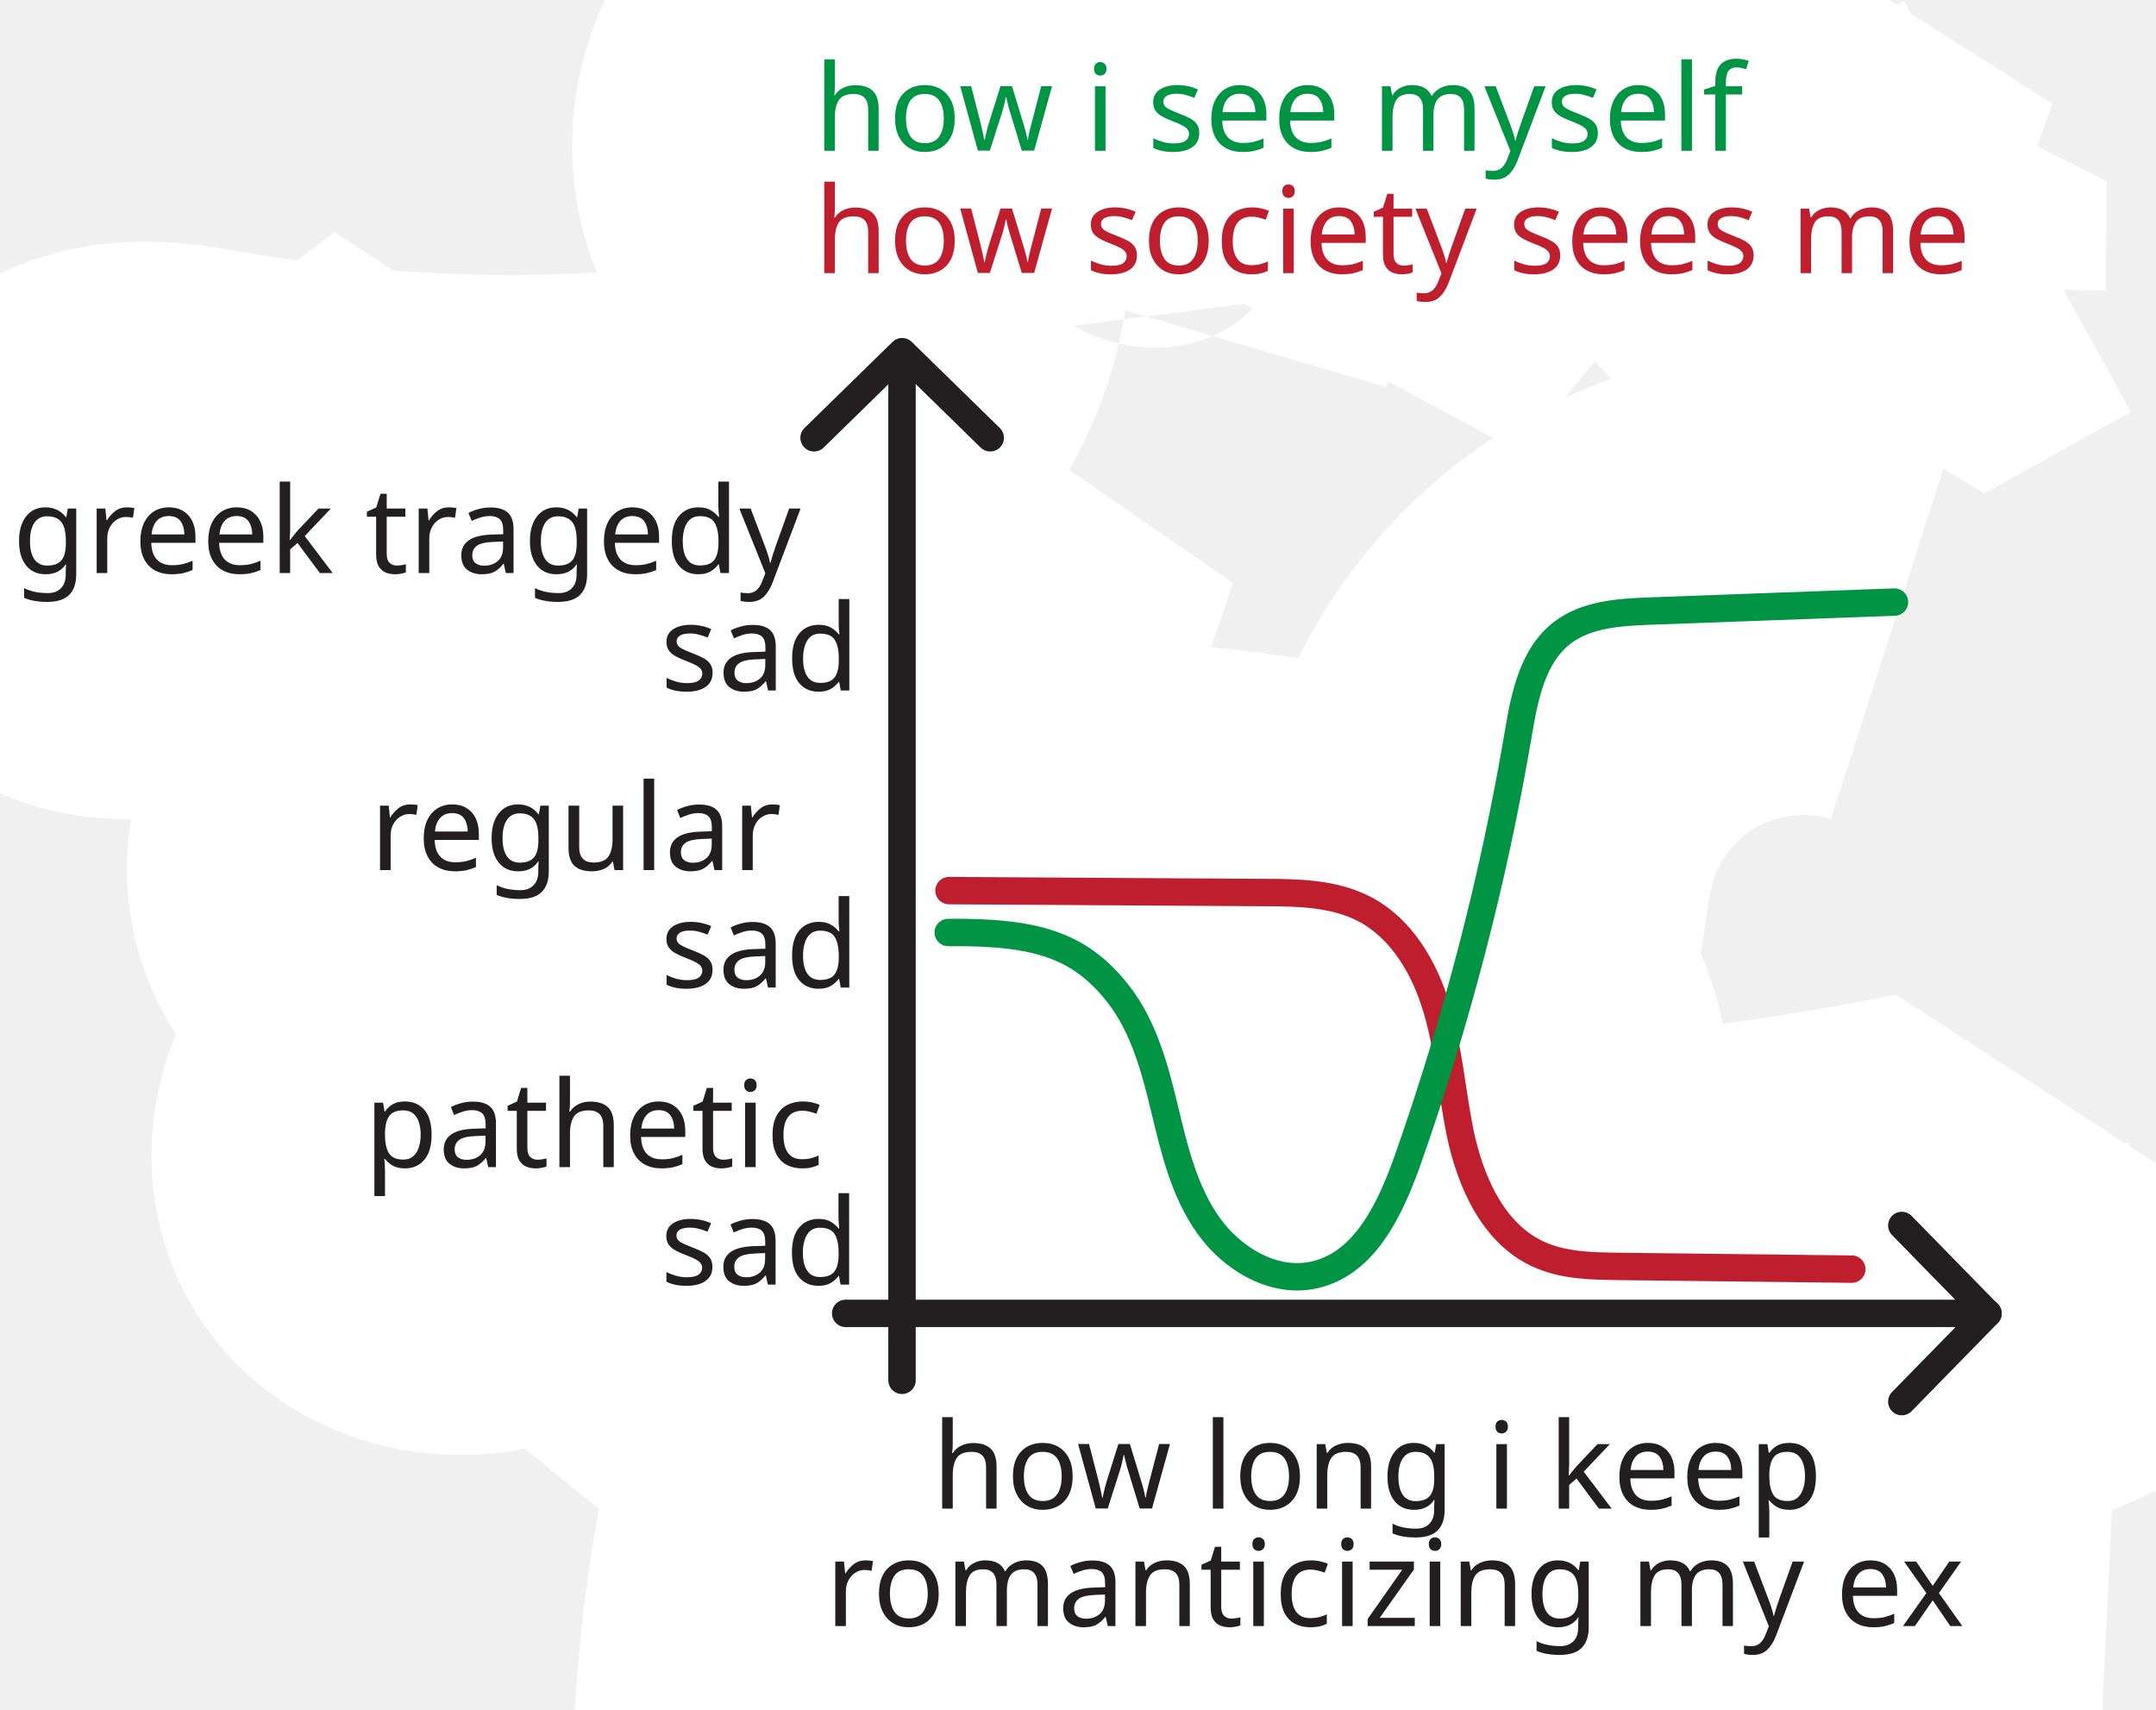
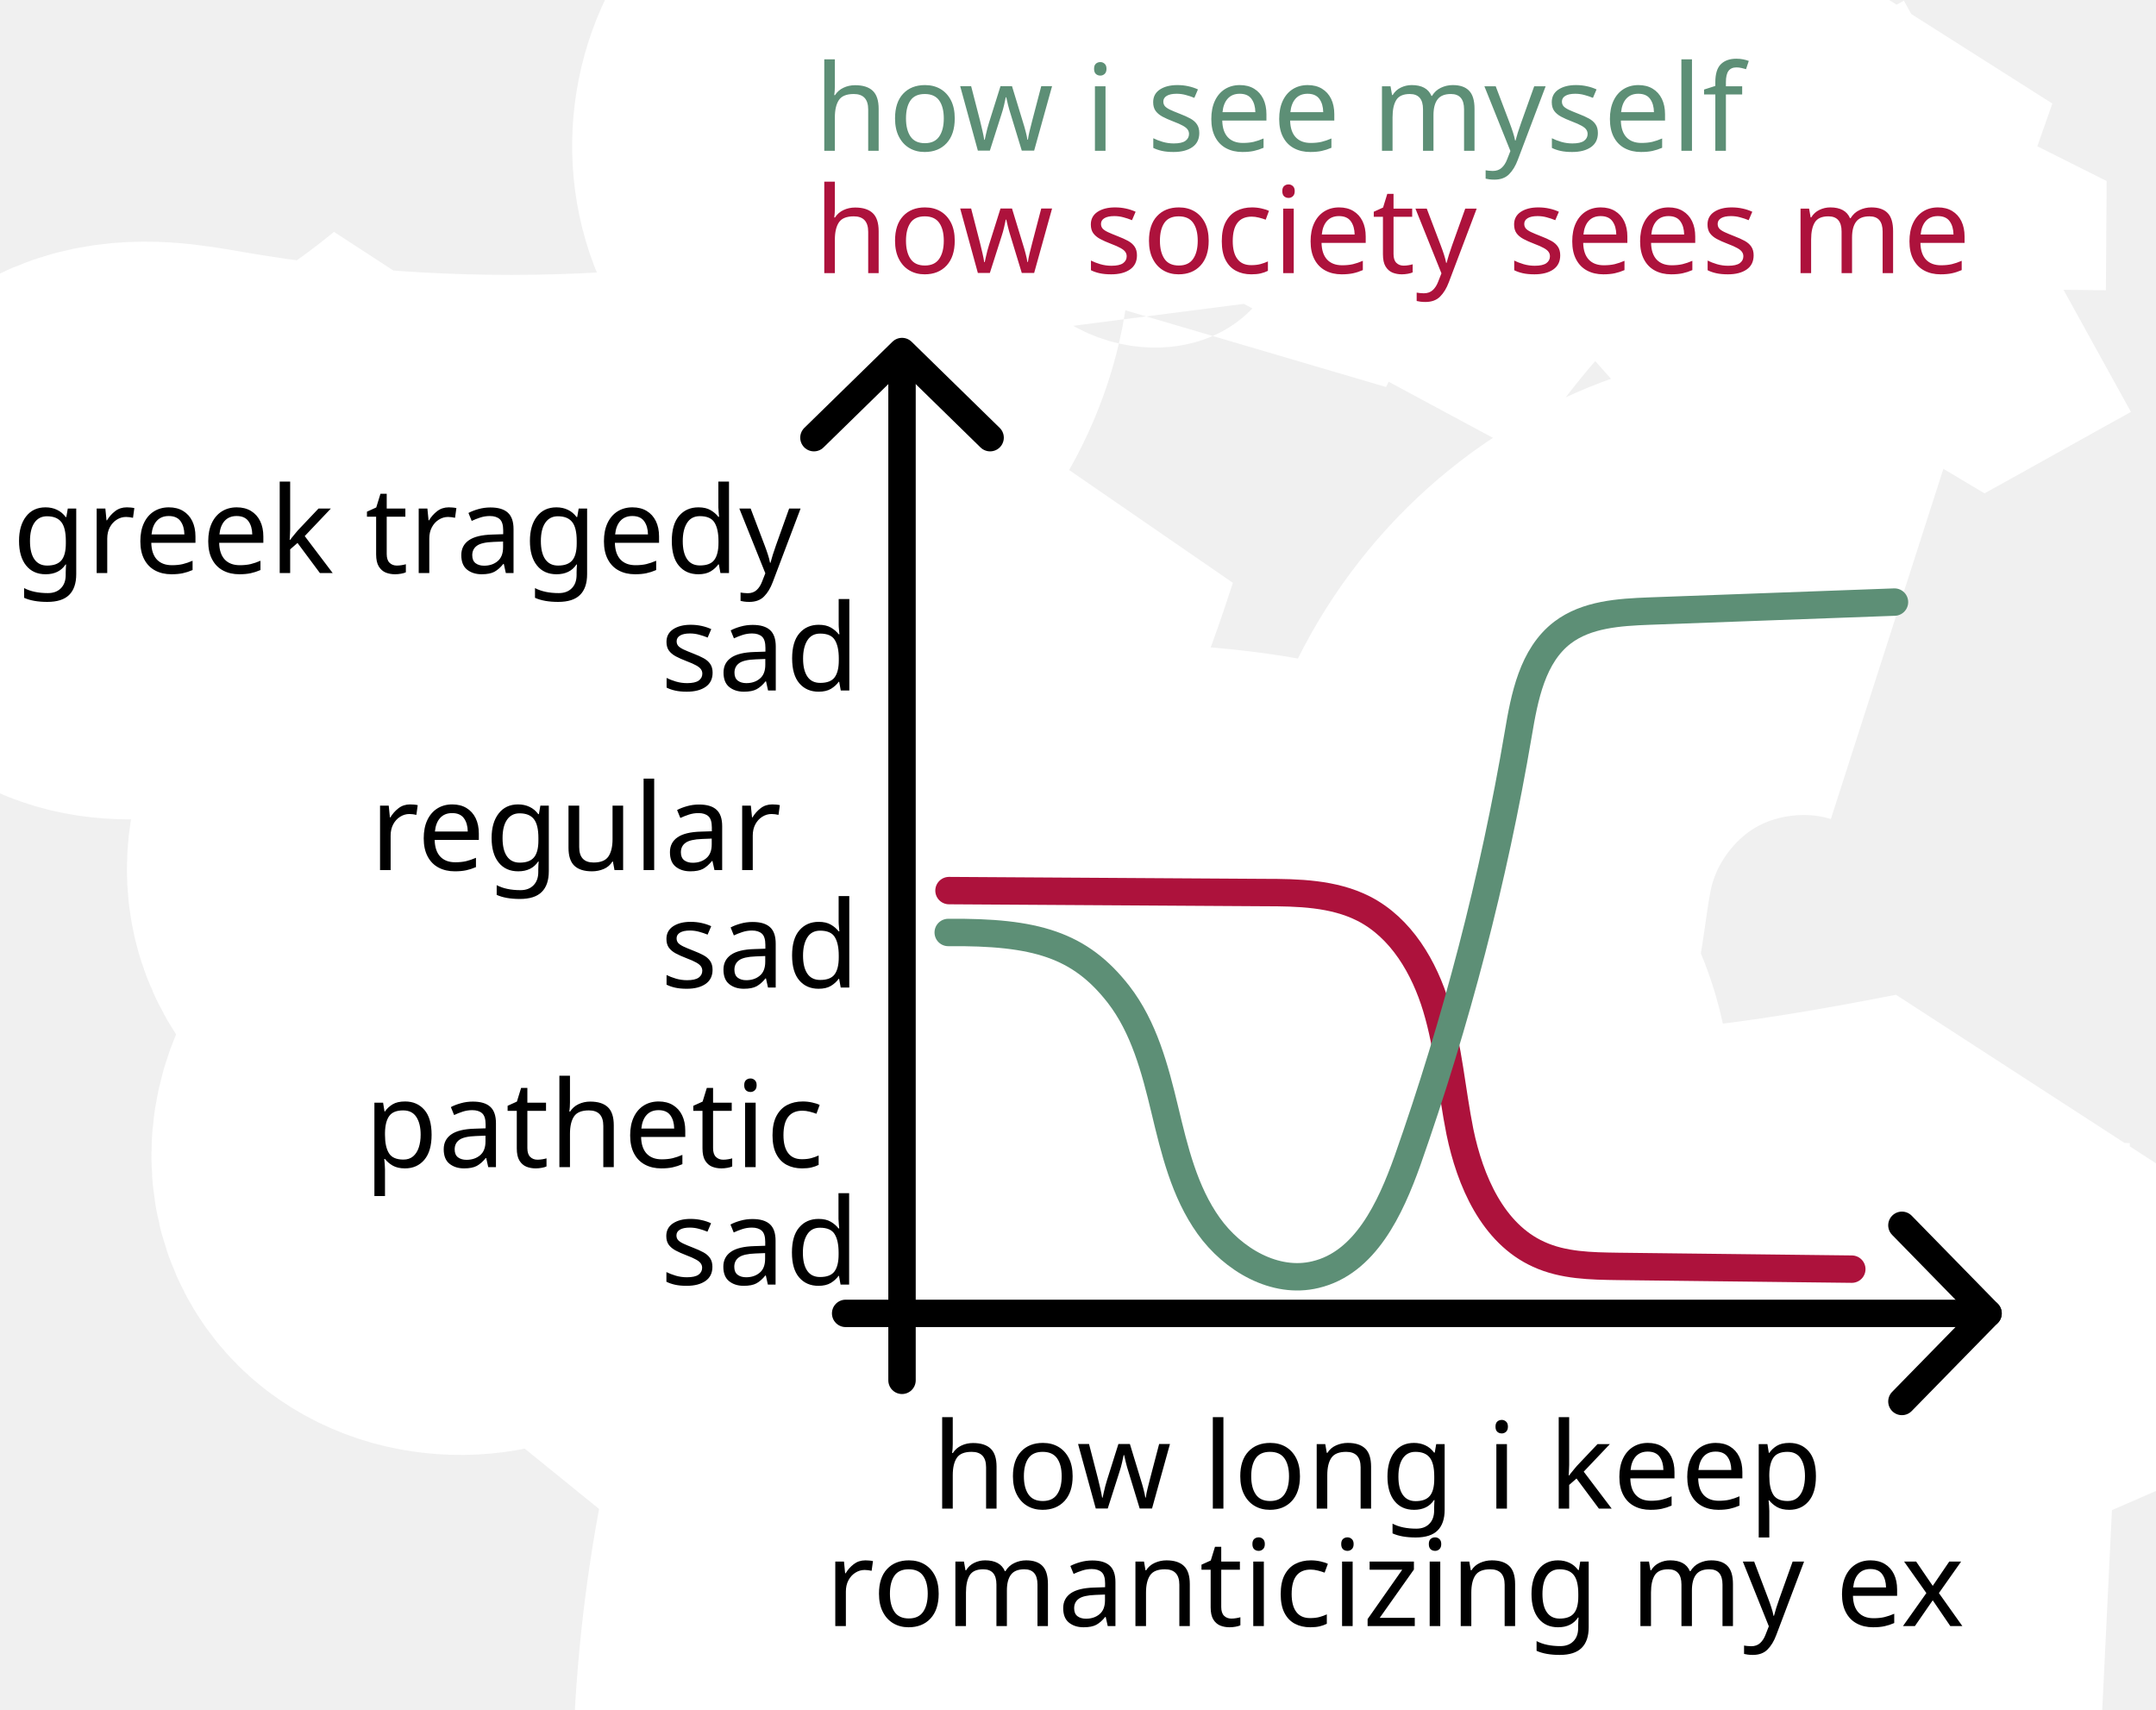
- <svg xmlns="http://www.w3.org/2000/svg" xmlns:xlink="http://www.w3.org/1999/xlink" version="1.1" id="Layer_1" x="0px" y="0px" width="550.7px" height="436.7px" viewBox="0 0 550.7 436.7" enable-background="new 0 0 550.7 436.7" xml:space="preserve">
-   <symbol id="Arrow_right_1_" viewBox="-25.5 -26 29 52">
-     <polyline fill="none" stroke="#231F20" stroke-width="7" stroke-linecap="round" stroke-linejoin="round" stroke-miterlimit="10" points="   -22,22.5 0,0 -22,-22.5  " />
-   </symbol>
-   <symbol id="Arrow_up" viewBox="-26 -25.5 52 29">
-     <polyline fill="none" stroke="#231F20" stroke-width="7" stroke-linecap="round" stroke-linejoin="round" stroke-miterlimit="10" points="   -22.5,-22 0,0 22.5,-22  " />
-   </symbol>
+ <svg xmlns="http://www.w3.org/2000/svg" version="1.1" id="Layer_1" x="0px" y="0px" width="550.7px" height="436.7px" viewBox="0 0 550.7 436.7" enable-background="new 0 0 550.7 436.7" xml:space="preserve">
  <path fill="none" stroke="#FFFFFF" stroke-width="120" stroke-linejoin="bevel" stroke-miterlimit="10" d="M515.3,52.7  c-12.5,6.9-24.9,13.9-37.4,20.8c0.1-9.3,0.1-18.6,0.2-27.9c-11,8.4-22,16.7-33,25.1c7.5-21.4,15-42.7,22.5-64.1  c-23.5,23.1-47.1,46.2-70.6,69.3c9.1-7.3,18.6-15.2,21.9-26.4c3.3-11.1-3.4-25.8-15-26.2c-4.9-0.2-9.5,2.2-13.7,4.8  c-20.6,12.9-35.3,33-49.6,52.7c8.6-22.9,17.2-45.9,25.7-68.8c-28.9,10.8-53.3,33.3-66.5,61.2c1.8-13.7,3.6-27.4,5.5-41.1  c-10.4-7.8-26.5-0.8-32.7,10.6s-5.4,25.2-4.4,38.2c-2.1-11.6-4.1-23.1-6.2-34.7c-0.7-3.7-1.3-7.4-3-10.8  c-5.7-11.4-23.6-13.8-32.1-4.3c-8.5,9.5-4.1,27,7.8,31.4c-10.5,1.3-21.5-4.7-26.1-14.2s-2.6-21.8,4.8-29.3  c12.6,14.2,18,34.4,14.4,53.1c-3.7,18.6-16.4,35.2-33.5,43.6c22.6-1.5,45.1-3.1,67.7-4.6c-68,20.3-140.8,24.5-210.7,12.3  c-7.6-1.3-15.6-2.8-23-0.4s-13.5,10.4-11,17.7c3.4,10.1,17.9,9.8,28.1,6.7c28.5-8.6,55.2-23,78.1-41.9c-3.9,13.9-7.9,27.7-11.8,41.6  c28.6-0.8,56.7-13,76.8-33.4c-7.7,23.1-15.5,46.3-23.2,69.4c16.5-16,32.9-32.1,49.4-48.1c-1.4,11.2-2.8,22.4-4.3,33.6  c15.8-12.8,31.7-25.6,47.5-38.4c-5.8,17.7-12.1,36.3-25.8,48.9c-24.3,22.2-61.6,18-94.5,16.9c-10.7-0.4-22-0.1-31.5,5  c-9.5,5.1-16.3,16.6-12.7,26.8c4.8,13.5,24.8,15.5,36.4,7.1s16.8-22.9,21.4-36.5c-0.1,16.8-0.2,33.6-0.3,50.4  c24.3-3.5,45.4-23.6,50-47.7c-2.8,15.6-5.7,31.2-8.5,46.8c19.4-11.5,34.6-30,42.2-51.3c-4.1,20.7-8.1,41.4-12.2,62.1  c-33.4-6.7-68.8-3-100.1,10.5c-6.7,2.9-13.5,6.4-18.2,12c-4.7,5.6-7.1,13.7-4.1,20.5c4.1,9.4,17,12.1,26.5,8.3  c9.5-3.8,16.2-12.3,22.1-20.6c5.9-8.4,11.7-17.2,20.3-22.7c-11,21.2-16.6,45.1-16.3,69c28.8-5.7,53-29.9,58.8-58.7  c-3.7,16.3-7.4,32.6-11.1,48.9c4,0.7,8.1,1.3,12.1,2c6.4-15.9,12.8-31.9,19.2-47.8c-2.4,23.9-4.7,47.8-7.1,71.7  c2.2-7.2,4.5-14.3,6.7-21.5c-14.7,36.6-23.1,75.7-24.7,115c27.4-36.6,47.6-78.4,59.4-122.5c-2.9,35.4-5.8,70.9-8.6,106.3  c11.1-33.2,22.2-66.5,33.2-99.7c-0.5,33.2-1.1,66.4-1.6,99.7c10.8-38.2,21.7-76.5,32.5-114.7c2,39,4.1,77.9,6.1,116.9  c9.3-41.3,18.6-82.5,27.8-123.8c0.3,40,0.6,80,0.9,120c8.9-38.2,17.8-76.5,26.7-114.7c2.3,40.4,4.7,80.8,7,121.2  c9.5-39,19-78,28.5-117.1c3.8,35.2,7.6,70.3,11.3,105.5c7.3-31.9,14.6-63.7,21.9-95.6c-1.3,39.5,4,79.2,15.6,117  c3.2-1,6.3-1.9,9.5-2.9c2.4-49.6,4.8-99.3,7.3-148.9c0,33.1,10,66.1,28.5,93.6c-5.6-24.2-11.1-48.4-16.7-72.6  c-39.9,7.8-80.7,14-121.2,9.7c-40.5-4.3-81-20.1-108.2-50.3c-8.6-9.6-16.1-23.3-10.3-34.8c6.2-12.3,22.9-13.8,36.7-13.2  c17.1,0.9,34.5,2.6,50.3,9.1s30.2,18.2,36.4,34.2s2.4,36.2-11.3,46.5c-13,9.8-31.2,8.9-47,4.7c-9.5-2.5-19.1-6.2-25.8-13.4  s-9.4-18.8-4.1-27.1c6.1-9.6,19.6-11,31-9.7c11.4,1.2,23.5,3.9,33.7-1.1c9.1-4.5,14.6-14.3,17.2-24.1c2.7-9.8,3.1-20.1,5.4-30  c5.1-22.6,20.1-42.8,40.2-54.3s45.1-14.2,67.2-7.1" />
  <g id="Arrow_right">
</g>
  <g>
-     <line fill="none" stroke="#231F20" stroke-width="7" stroke-linecap="round" stroke-linejoin="round" stroke-miterlimit="10" x1="230.4" y1="90.3" x2="230.4" y2="352.6" />
-     <line fill="none" stroke="#231F20" stroke-width="7" stroke-linecap="round" stroke-linejoin="round" stroke-miterlimit="10" x1="216" y1="335.5" x2="507.8" y2="335.5" />
-     <use xlink:href="#Arrow_up" width="52" height="29" x="-26" y="-25.5" transform="matrix(1 0 0 -1 230.4332 89.8333)" overflow="visible" />
-     <use xlink:href="#Arrow_right_1_" width="29" height="52" x="-25.5" y="-26" transform="matrix(1 0 0 -1 507.7704 335.5429)" overflow="visible" />
+     <line fill="none" stroke="#000000" stroke-width="7" stroke-linecap="round" stroke-linejoin="round" stroke-miterlimit="10" x1="230.4" y1="90.3" x2="230.4" y2="352.6" />
+     <line fill="none" stroke="#000000" stroke-width="7" stroke-linecap="round" stroke-linejoin="round" stroke-miterlimit="10" x1="216" y1="335.5" x2="507.8" y2="335.5" />
+     <g>
+       <polyline fill="none" stroke="#000000" stroke-width="7" stroke-linecap="round" stroke-linejoin="round" stroke-miterlimit="10" points="    207.9,111.8 230.4,89.8 252.9,111.8   " />
+     </g>
+     <g>
+       <polyline fill="none" stroke="#000000" stroke-width="7" stroke-linecap="round" stroke-linejoin="round" stroke-miterlimit="10" points="    485.8,313 507.8,335.5 485.8,358   " />
+     </g>
  </g>
  <text transform="matrix(1 0 0 1 238.0464 385.3689)">
-     <tspan x="0" y="0" fill="#231F20" font-family="'PermanentMarker'" font-size="30.74px">how long i keep</tspan>
-     <tspan x="-27.3" y="30" fill="#231F20" font-family="'PermanentMarker'" font-size="30.74px">romanticizing my ex</tspan>
+     <tspan x="0" y="0" font-family="'PermanentMarker'" font-size="30.74px">how long i keep</tspan>
+     <tspan x="-27.3" y="30" font-family="'PermanentMarker'" font-size="30.74px">romanticizing my ex</tspan>
  </text>
-   <text transform="matrix(1 0 0 1 207.933 69.7631)" fill="#BE1E2D" font-family="'PermanentMarker'" font-size="30.74px">how society sees me</text>
+   <text transform="matrix(1 0 0 1 207.933 69.7631)" fill="#AD123C" font-family="'PermanentMarker'" font-size="30.74px">how society sees me</text>
  <text transform="matrix(1 0 0 1 94.464 222.2643)">
-     <tspan x="0" y="0" fill="#231F20" font-family="'PermanentMarker'" font-size="30.74px">regular</tspan>
-     <tspan x="74.2" y="30" fill="#231F20" font-family="'PermanentMarker'" font-size="30.74px">sad</tspan>
+     <tspan x="0" y="0" font-family="'PermanentMarker'" font-size="30.74px">regular</tspan>
+     <tspan x="74.2" y="30" font-family="'PermanentMarker'" font-size="30.74px">sad</tspan>
  </text>
  <text transform="matrix(1 0 0 1 93.0236 298.1485)">
-     <tspan x="0" y="0" fill="#231F20" font-family="'PermanentMarker'" font-size="30.74px">pathetic</tspan>
-     <tspan x="75.6" y="30" fill="#231F20" font-family="'PermanentMarker'" font-size="30.74px">sad</tspan>
+     <tspan x="0" y="0" font-family="'PermanentMarker'" font-size="30.74px">pathetic</tspan>
+     <tspan x="75.6" y="30" font-family="'PermanentMarker'" font-size="30.74px">sad</tspan>
  </text>
-   <path fill="none" stroke="#BE1E2D" stroke-width="7" stroke-linecap="round" stroke-linejoin="round" stroke-miterlimit="10" d="  M242.4,227.5c26.9,0.2,53.7,0.3,80.6,0.5c8.6,0,17.6,0.2,25.3,4.1c9.6,4.9,15.5,15,18.6,25.3s3.9,21.2,6,31.7  c2.6,12.6,8.4,26,20.1,31.3c6.3,2.9,13.4,3,20.3,3.1c19.9,0.2,39.8,0.5,59.7,0.7" />
-   <text transform="matrix(1 0 0 1 207.933 38.5138)" fill="#009444" font-family="'PermanentMarker'" font-size="30.74px">how i see myself</text>
-   <path fill="none" stroke="#009444" stroke-width="7" stroke-linecap="round" stroke-linejoin="round" stroke-miterlimit="10" d="  M242.2,238.2c22.3-0.2,33.6,3.1,43.5,15.8c6.5,8.4,9.3,19,11.8,29.4s5,21,11.2,29.7c6.2,8.7,17,15,27.3,12.5  c12.7-3,19.1-16.8,23.5-29.1c12.5-35.5,22-71.9,28.3-109c1.6-9.5,3.6-20,11.3-25.9c6.2-4.7,14.5-5.2,22.2-5.5  c20.9-0.8,41.7-1.5,62.6-2.3" />
+   <path fill="none" stroke="#AD123C" stroke-width="7" stroke-linecap="round" stroke-linejoin="round" stroke-miterlimit="10" d="  M242.4,227.5c26.9,0.2,53.7,0.3,80.6,0.5c8.6,0,17.6,0.2,25.3,4.1c9.6,4.9,15.5,15,18.6,25.3s3.9,21.2,6,31.7  c2.6,12.6,8.4,26,20.1,31.3c6.3,2.9,13.4,3,20.3,3.1c19.9,0.2,39.8,0.5,59.7,0.7" />
+   <text transform="matrix(1 0 0 1 207.933 38.5138)" fill="#5D8F76" font-family="'PermanentMarker'" font-size="30.74px">how i see myself</text>
+   <path fill="none" stroke="#5D8F76" stroke-width="7" stroke-linecap="round" stroke-linejoin="round" stroke-miterlimit="10" d="  M242.2,238.2c22.3-0.2,33.6,3.1,43.5,15.8c6.5,8.4,9.3,19,11.8,29.4s5,21,11.2,29.7c6.2,8.7,17,15,27.3,12.5  c12.7-3,19.1-16.8,23.5-29.1c12.5-35.5,22-71.9,28.3-109c1.6-9.5,3.6-20,11.3-25.9c6.2-4.7,14.5-5.2,22.2-5.5  c20.9-0.8,41.7-1.5,62.6-2.3" />
  <text transform="matrix(1 0 0 1 3.1752 146.38)">
-     <tspan x="0" y="0" fill="#231F20" font-family="'PermanentMarker'" font-size="30.74px">greek tragedy</tspan>
-     <tspan x="165.5" y="30" fill="#231F20" font-family="'PermanentMarker'" font-size="30.74px">sad</tspan>
+     <tspan x="0" y="0" font-family="'PermanentMarker'" font-size="30.74px">greek tragedy</tspan>
+     <tspan x="165.5" y="30" font-family="'PermanentMarker'" font-size="30.74px">sad</tspan>
  </text>
+   <g id="Arrow_up">
+ </g>
</svg>
